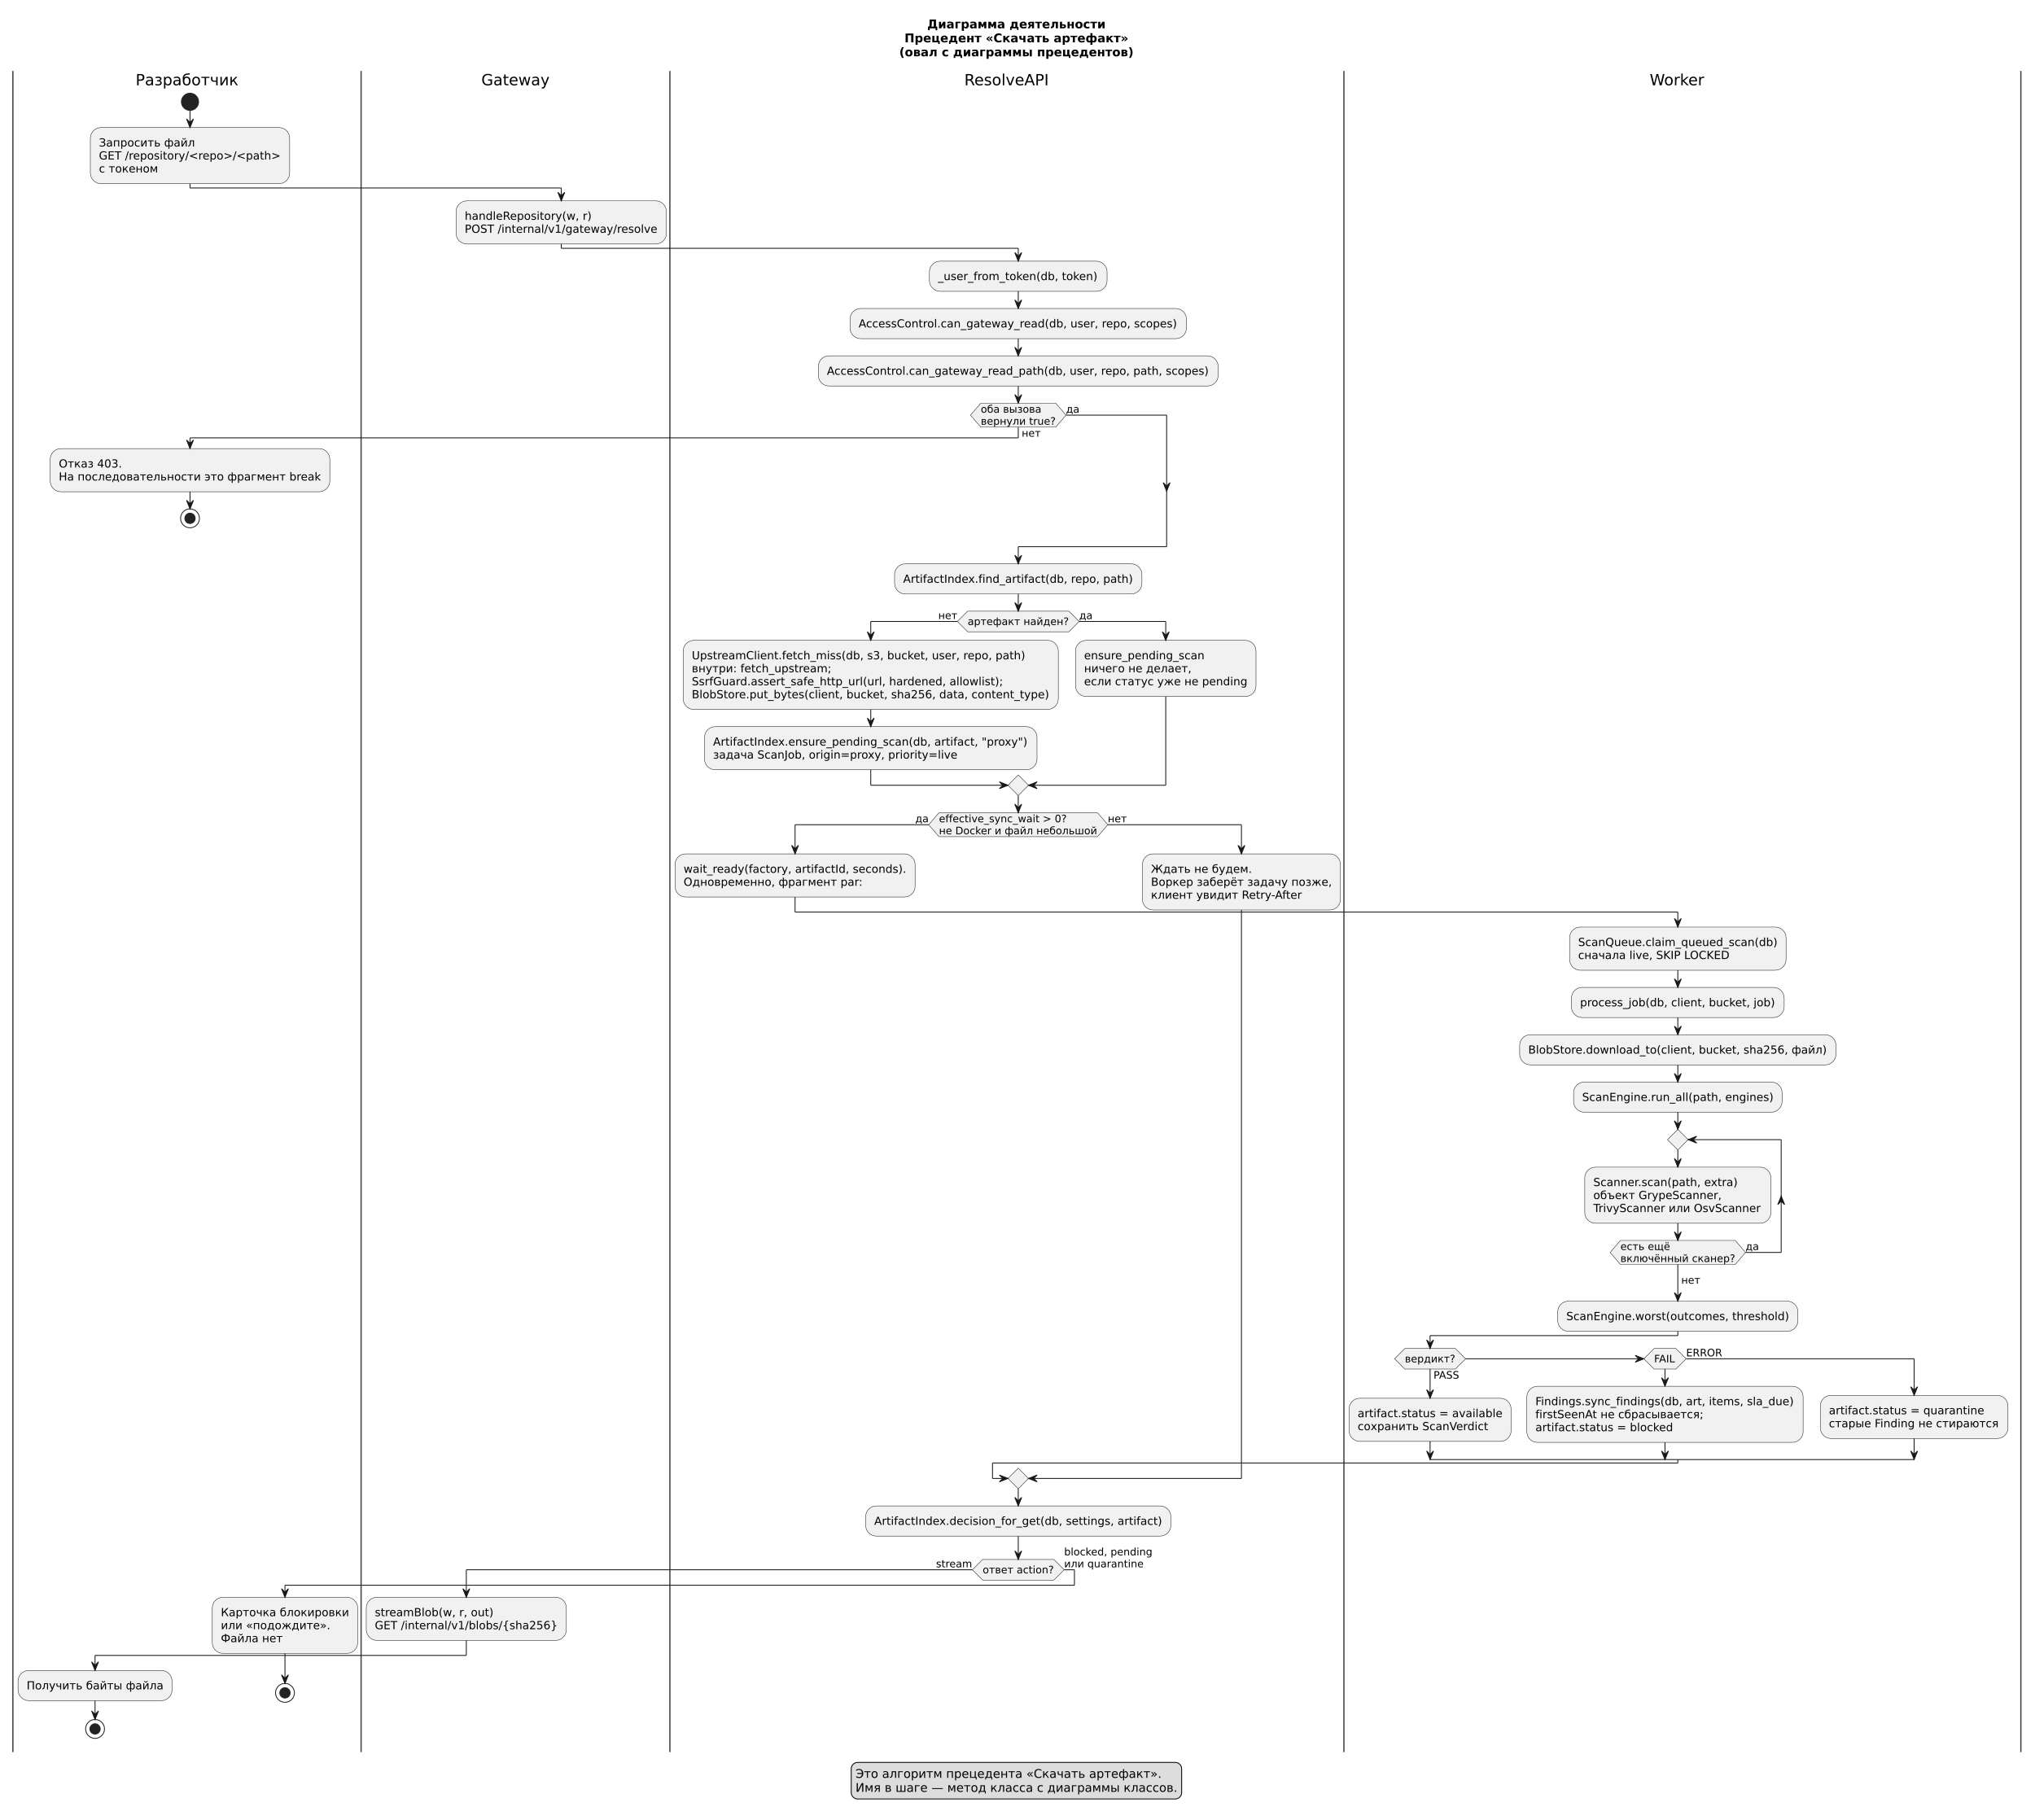
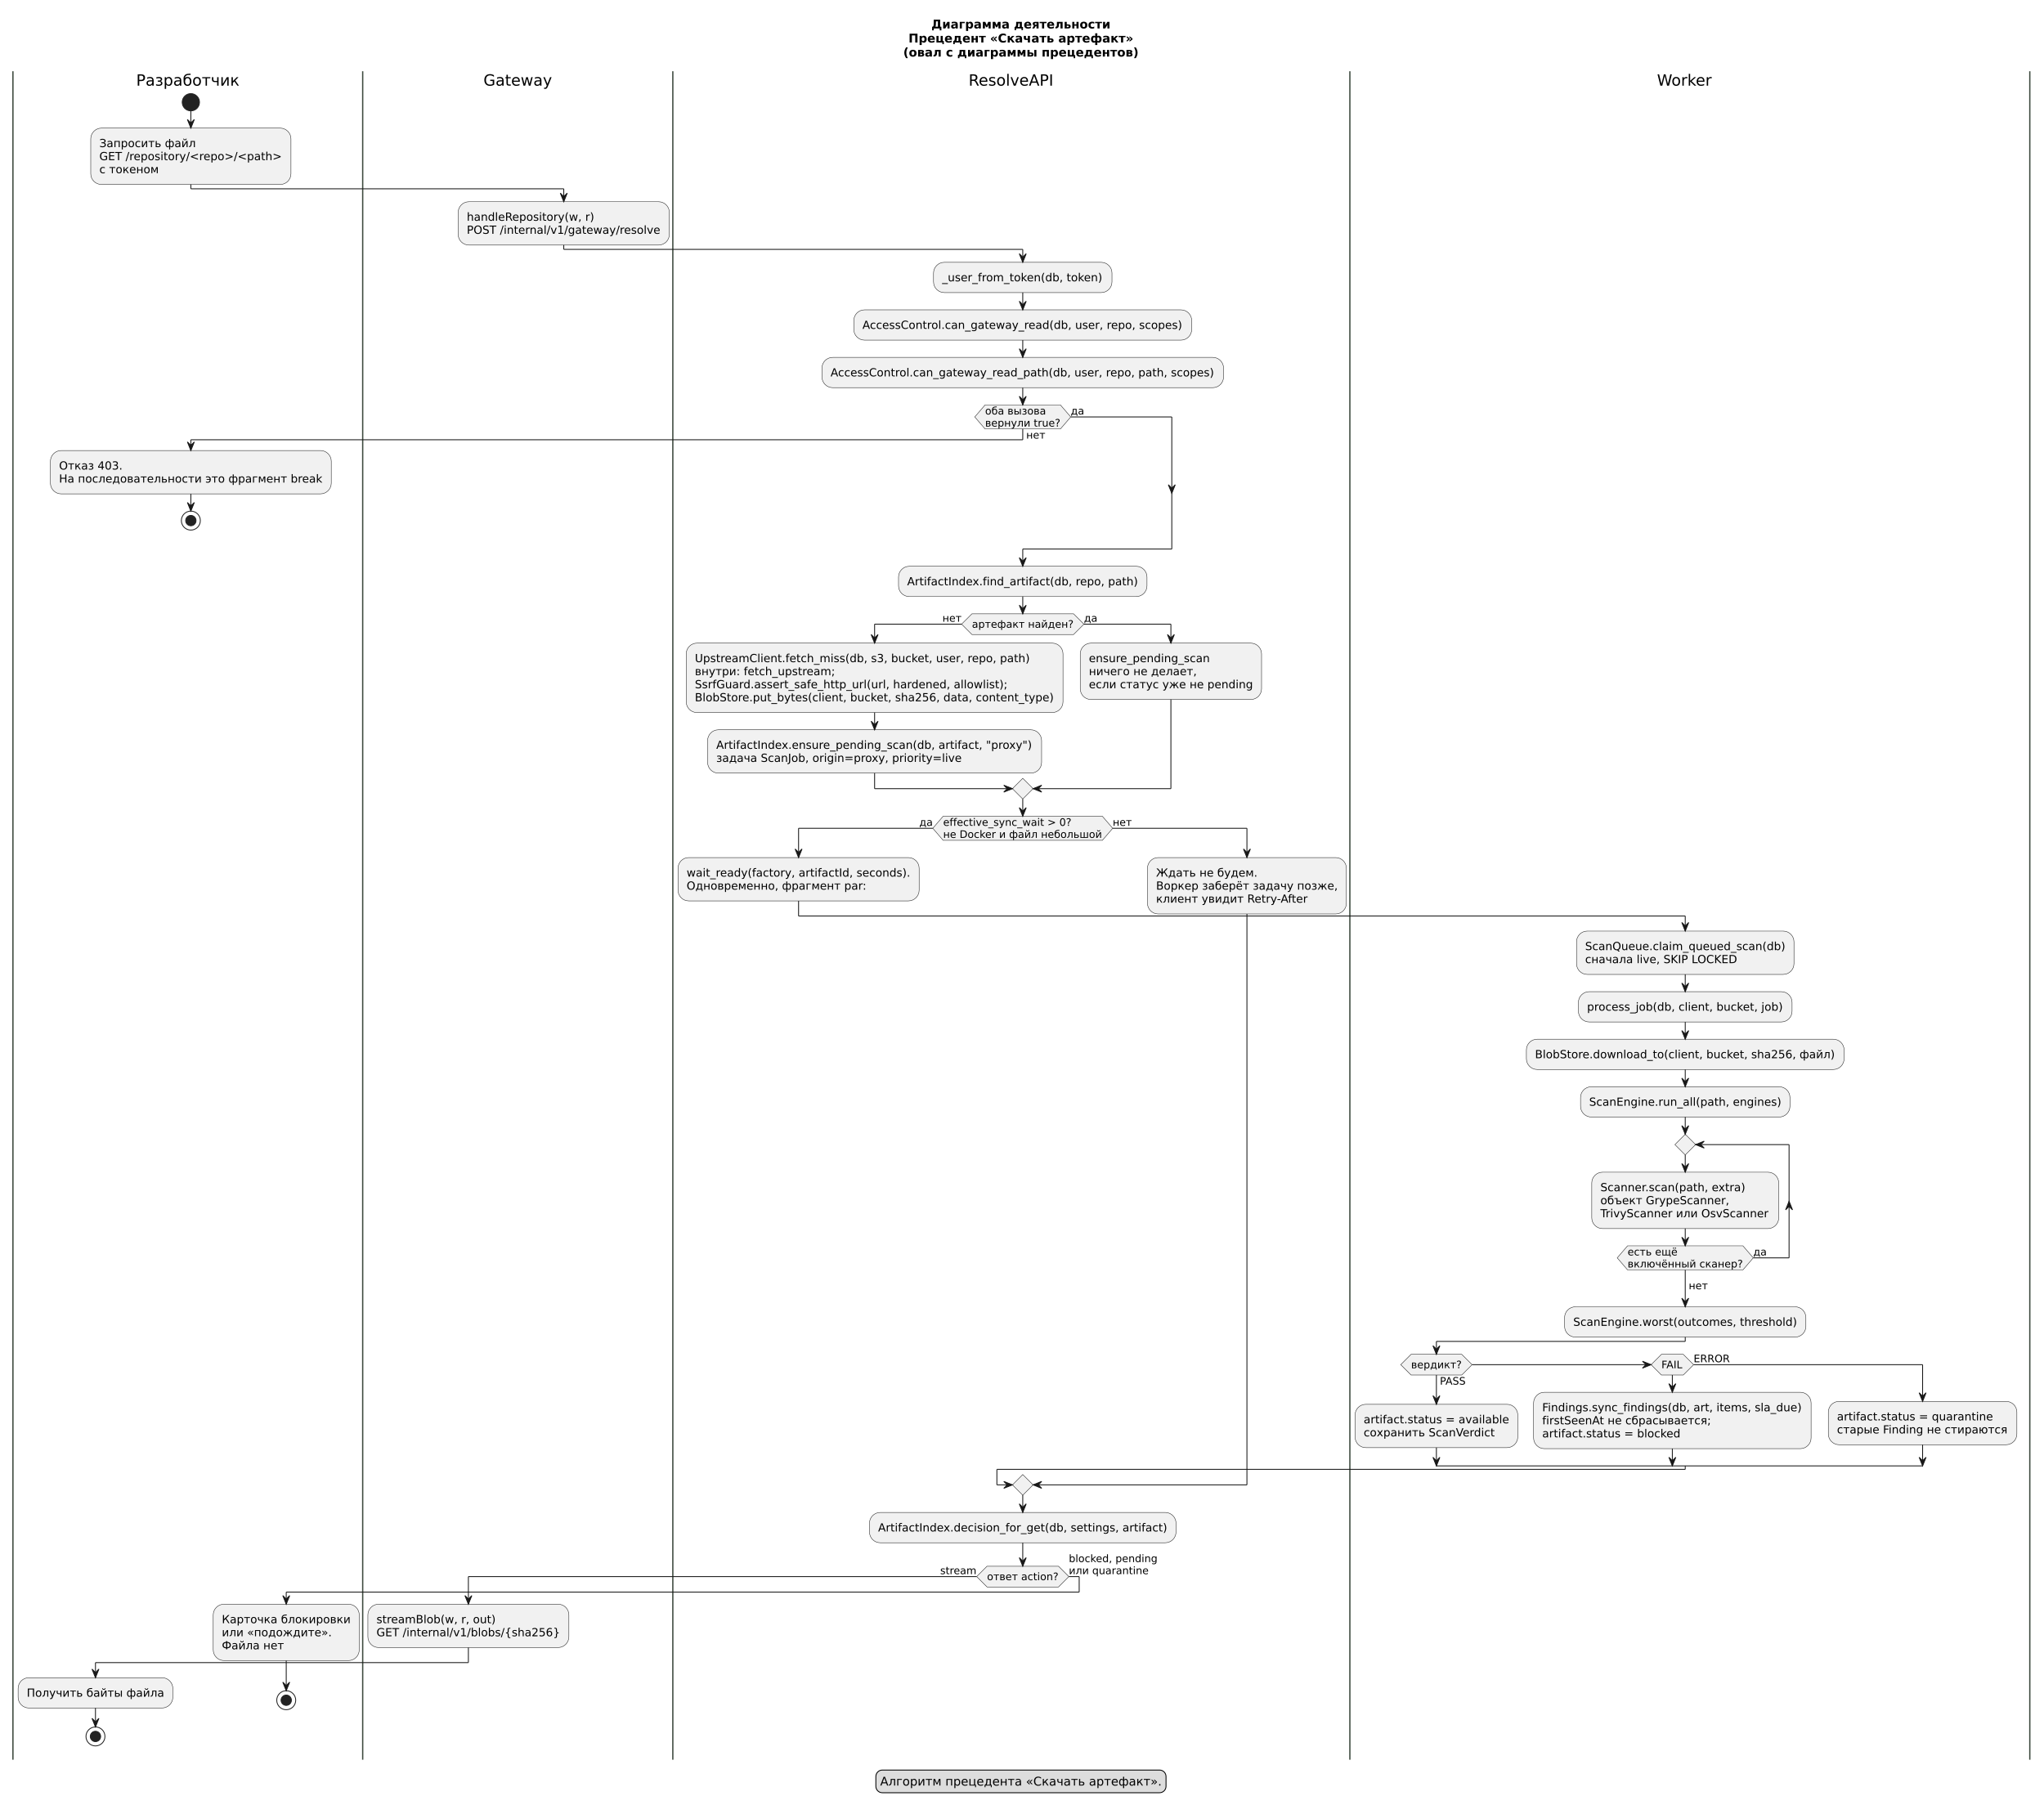
- <svg xmlns="http://www.w3.org/2000/svg" contentStyleType="text/css" data-diagram-type="ACTIVITY" height="3091.667px" preserveAspectRatio="none" style="width:3457px;height:3091px;background:#FFFFFF;" version="1.1" viewBox="0 0 3457 3091" width="3457.708px" zoomAndPan="magnify">
+ <svg xmlns="http://www.w3.org/2000/svg" contentStyleType="text/css" data-diagram-type="ACTIVITY" height="3068.333px" preserveAspectRatio="none" style="width:3457px;height:3068px;background:#FFFFFF;" version="1.1" viewBox="0 0 3457 3068" width="3457.708px" zoomAndPan="magnify">
  <defs />
  <g>
    <g class="title" data-source-line="14">
      <text fill="#000000" font-family="DejaVu Sans" font-size="20.417" font-weight="bold" lengthAdjust="spacing" textLength="302.95" x="1575.228" y="48.118">Диаграмма деятельности</text>
      <text fill="#000000" font-family="DejaVu Sans" font-size="20.417" font-weight="bold" lengthAdjust="spacing" textLength="380.35" x="1536.528" y="71.884">Прецедент «Скачать артефакт»</text>
      <text fill="#000000" font-family="DejaVu Sans" font-size="20.417" font-weight="bold" lengthAdjust="spacing" textLength="398.005" x="1527.701" y="95.65">(овал с диаграммы прецедентов)</text>
    </g>
    <rect fill="none" height="30.557" style="stroke:none;stroke-width:1.458;" width="3409.657" x="21.875" y="120.51" />
    <ellipse cx="322.784" cy="172.942" fill="#222222" rx="14.583" ry="14.583" style="stroke:#222222;stroke-width:1.458;" />
    <rect fill="#F1F1F1" height="95.373" rx="18.229" ry="18.229" style="stroke:#181818;stroke-width:0.729;" width="338.619" x="153.475" y="216.692" />
    <text fill="#000000" font-family="DejaVu Sans" font-size="18.958" lengthAdjust="spacing" textLength="163.053" x="168.058" y="248.873">Запросить файл</text>
    <text fill="#000000" font-family="DejaVu Sans" font-size="18.958" lengthAdjust="spacing" textLength="309.452" x="168.058" y="270.942">GET /repository/&lt;repo&gt;/&lt;path&gt;</text>
    <text fill="#000000" font-family="DejaVu Sans" font-size="18.958" lengthAdjust="spacing" textLength="100.503" x="168.058" y="293.01">с токеном</text>
    <rect fill="#F1F1F1" height="73.304" rx="18.229" ry="18.229" style="stroke:#181818;stroke-width:0.729;" width="474.984" x="85.292" y="762.086" />
    <text fill="#000000" font-family="DejaVu Sans" font-size="18.958" lengthAdjust="spacing" textLength="107.353" x="99.876" y="794.267">Отказ 403.</text>
    <text fill="#000000" font-family="DejaVu Sans" font-size="18.958" lengthAdjust="spacing" textLength="445.817" x="99.876" y="816.336">На последовательности это фрагмент break</text>
    <ellipse cx="322.784" cy="880.598" fill="none" rx="16.042" ry="16.042" style="stroke:#222222;stroke-width:1.458;" />
    <ellipse cx="322.784" cy="880.598" fill="#222222" rx="8.75" ry="8.75" style="stroke:#222222;stroke-width:1.458;" />
    <rect fill="#F1F1F1" height="51.235" rx="18.229" ry="18.229" style="stroke:#181818;stroke-width:0.729;" width="261.675" x="30.625" y="2837.87" />
    <text fill="#000000" font-family="DejaVu Sans" font-size="18.958" lengthAdjust="spacing" textLength="232.508" x="45.208" y="2870.051">Получить байты файла</text>
    <ellipse cx="161.462" cy="2937.23" fill="none" rx="16.042" ry="16.042" style="stroke:#222222;stroke-width:1.458;" />
    <ellipse cx="161.462" cy="2937.23" fill="#222222" rx="8.75" ry="8.75" style="stroke:#222222;stroke-width:1.458;" />
    <rect fill="#F1F1F1" height="95.373" rx="18.229" ry="18.229" style="stroke:#181818;stroke-width:0.729;" width="246.975" x="360.619" y="2713.524" />
    <text fill="#000000" font-family="DejaVu Sans" font-size="18.958" lengthAdjust="spacing" textLength="217.808" x="375.202" y="2745.705">Карточка блокировки</text>
    <text fill="#000000" font-family="DejaVu Sans" font-size="18.958" lengthAdjust="spacing" textLength="185.927" x="375.202" y="2767.773">или «подождите».</text>
    <text fill="#000000" font-family="DejaVu Sans" font-size="18.958" lengthAdjust="spacing" textLength="105.123" x="375.202" y="2789.842">Файла нет</text>
    <ellipse cx="484.106" cy="2875.98" fill="none" rx="16.042" ry="16.042" style="stroke:#222222;stroke-width:1.458;" />
    <ellipse cx="484.106" cy="2875.98" fill="#222222" rx="8.75" ry="8.75" style="stroke:#222222;stroke-width:1.458;" />
    <line style="stroke:#3D4A3E;stroke-width:2.188;" x1="21.875" x2="21.875" y1="120.51" y2="2976.605" />
    <rect fill="#F1F1F1" height="73.304" rx="18.229" ry="18.229" style="stroke:#181818;stroke-width:0.729;" width="357.244" x="774.866" y="341.231" />
    <text fill="#000000" font-family="DejaVu Sans" font-size="18.958" lengthAdjust="spacing" textLength="216.419" x="789.45" y="373.412">handleRepository(w, r)</text>
    <text fill="#000000" font-family="DejaVu Sans" font-size="18.958" lengthAdjust="spacing" textLength="328.077" x="789.45" y="395.481">POST /internal/v1/gateway/resolve</text>
    <rect fill="#F1F1F1" height="73.304" rx="18.229" ry="18.229" style="stroke:#181818;stroke-width:0.729;" width="339.98" x="622.177" y="2713.524" />
    <text fill="#000000" font-family="DejaVu Sans" font-size="18.958" lengthAdjust="spacing" textLength="202.006" x="636.76" y="2745.705">streamBlob(w, r, out)</text>
    <text fill="#000000" font-family="DejaVu Sans" font-size="18.958" lengthAdjust="spacing" textLength="310.813" x="636.76" y="2767.773">GET /internal/v1/blobs/{sha256}</text>
    <line style="stroke:#3D4A3E;stroke-width:2.188;" x1="613.427" x2="613.427" y1="120.51" y2="2976.605" />
    <rect fill="#F1F1F1" height="51.235" rx="18.229" ry="18.229" style="stroke:#181818;stroke-width:0.729;" width="301.785" x="1578.883" y="443.702" />
    <text fill="#000000" font-family="DejaVu Sans" font-size="18.958" lengthAdjust="spacing" textLength="272.619" x="1593.466" y="475.883">_user_from_token(db, token)</text>
    <rect fill="#F1F1F1" height="51.235" rx="18.229" ry="18.229" style="stroke:#181818;stroke-width:0.729;" width="571.525" x="1444.013" y="524.104" />
    <text fill="#000000" font-family="DejaVu Sans" font-size="18.958" lengthAdjust="spacing" textLength="542.358" x="1458.596" y="556.285">AccessControl.can_gateway_read(db, user, repo, scopes)</text>
    <rect fill="#F1F1F1" height="51.235" rx="18.229" ry="18.229" style="stroke:#181818;stroke-width:0.729;" width="679.258" x="1390.146" y="604.506" />
    <text fill="#000000" font-family="DejaVu Sans" font-size="18.958" lengthAdjust="spacing" textLength="650.091" x="1404.73" y="636.687">AccessControl.can_gateway_read_path(db, user, repo, path, scopes)</text>
    <polygon fill="#F1F1F1" points="1666.12,684.908,1793.431,684.908,1810.931,705.279,1793.431,725.65,1666.12,725.65,1648.62,705.279,1666.12,684.908" style="stroke:#181818;stroke-width:0.729;" />
    <text fill="#000000" font-family="DejaVu Sans" font-size="17.5" lengthAdjust="spacing" textLength="32.402" x="1735.609" y="741.894">нет</text>
    <text fill="#000000" font-family="DejaVu Sans" font-size="17.5" lengthAdjust="spacing" textLength="102.966" x="1666.12" y="701.152">оба вызова</text>
    <text fill="#000000" font-family="DejaVu Sans" font-size="17.5" lengthAdjust="spacing" textLength="127.311" x="1666.12" y="721.523">вернули true?</text>
    <text fill="#000000" font-family="DejaVu Sans" font-size="17.5" lengthAdjust="spacing" textLength="22.823" x="1810.931" y="701.152">да</text>
    <rect fill="#F1F1F1" height="51.235" rx="18.229" ry="18.229" style="stroke:#181818;stroke-width:0.729;" width="420.219" x="1519.666" y="957.89" />
    <text fill="#000000" font-family="DejaVu Sans" font-size="18.958" lengthAdjust="spacing" textLength="391.053" x="1534.249" y="990.071">ArtifactIndex.find_artifact(db, repo, path)</text>
    <polygon fill="#F1F1F1" points="1643.805,1038.292,1815.746,1038.292,1833.246,1055.792,1815.746,1073.292,1643.805,1073.292,1626.305,1055.792,1643.805,1038.292" style="stroke:#181818;stroke-width:0.729;" />
    <text fill="#000000" font-family="DejaVu Sans" font-size="17.5" lengthAdjust="spacing" textLength="171.941" x="1643.805" y="1061.85">артефакт найден?</text>
    <text fill="#000000" font-family="DejaVu Sans" font-size="17.5" lengthAdjust="spacing" textLength="32.402" x="1593.902" y="1051.665">нет</text>
    <text fill="#000000" font-family="DejaVu Sans" font-size="17.5" lengthAdjust="spacing" textLength="22.823" x="1833.246" y="1051.665">да</text>
    <rect fill="#F1F1F1" height="117.441" rx="18.229" ry="18.229" style="stroke:#181818;stroke-width:0.729;" width="637.25" x="1160.591" y="1087.875" />
    <text fill="#000000" font-family="DejaVu Sans" font-size="18.958" lengthAdjust="spacing" textLength="568.009" x="1175.174" y="1120.056">UpstreamClient.fetch_miss(db, s3, bucket, user, repo, path)</text>
    <text fill="#000000" font-family="DejaVu Sans" font-size="18.958" lengthAdjust="spacing" textLength="237.581" x="1175.174" y="1142.125">внутри: fetch_upstream;</text>
    <text fill="#000000" font-family="DejaVu Sans" font-size="18.958" lengthAdjust="spacing" textLength="529.389" x="1175.174" y="1164.194">SsrfGuard.assert_safe_http_url(url, hardened, allowlist);</text>
    <text fill="#000000" font-family="DejaVu Sans" font-size="18.958" lengthAdjust="spacing" textLength="608.083" x="1175.174" y="1186.262">BlobStore.put_bytes(client, bucket, sha256, data, content_type)</text>
    <rect fill="#F1F1F1" height="73.304" rx="18.229" ry="18.229" style="stroke:#181818;stroke-width:0.729;" width="564.851" x="1196.791" y="1234.483" />
    <text fill="#000000" font-family="DejaVu Sans" font-size="18.958" lengthAdjust="spacing" textLength="535.684" x="1211.374" y="1266.664">ArtifactIndex.ensure_pending_scan(db, artifact, "proxy")</text>
    <text fill="#000000" font-family="DejaVu Sans" font-size="18.958" lengthAdjust="spacing" textLength="416.13" x="1211.374" y="1288.733">задача ScanJob, origin=proxy, priority=live</text>
    <rect fill="#F1F1F1" height="95.373" rx="18.229" ry="18.229" style="stroke:#181818;stroke-width:0.729;" width="306.654" x="1827.007" y="1087.875" />
    <text fill="#000000" font-family="DejaVu Sans" font-size="18.958" lengthAdjust="spacing" textLength="204.987" x="1841.591" y="1120.056">ensure_pending_scan</text>
    <text fill="#000000" font-family="DejaVu Sans" font-size="18.958" lengthAdjust="spacing" textLength="182.493" x="1841.591" y="1142.125">ничего не делает,</text>
    <text fill="#000000" font-family="DejaVu Sans" font-size="18.958" lengthAdjust="spacing" textLength="277.488" x="1841.591" y="1164.194">если статус уже не pending</text>
    <polygon fill="#F1F1F1" points="1729.775,1316.537,1747.275,1334.037,1729.775,1351.537,1712.275,1334.037,1729.775,1316.537" style="stroke:#181818;stroke-width:0.729;" />
    <polygon fill="#F1F1F1" points="1595.137,1380.704,1864.413,1380.704,1881.913,1401.075,1864.413,1421.446,1595.137,1421.446,1577.637,1401.075,1595.137,1380.704" style="stroke:#181818;stroke-width:0.729;" />
    <text fill="#000000" font-family="DejaVu Sans" font-size="17.5" lengthAdjust="spacing" textLength="216.981" x="1595.137" y="1396.948">effective_sync_wait &gt; 0?</text>
    <text fill="#000000" font-family="DejaVu Sans" font-size="17.5" lengthAdjust="spacing" textLength="269.276" x="1595.137" y="1417.319">не Docker и файл небольшой</text>
    <text fill="#000000" font-family="DejaVu Sans" font-size="17.5" lengthAdjust="spacing" textLength="22.823" x="1554.814" y="1396.948">да</text>
    <text fill="#000000" font-family="DejaVu Sans" font-size="17.5" lengthAdjust="spacing" textLength="32.402" x="1881.913" y="1396.948">нет</text>
    <rect fill="#F1F1F1" height="73.304" rx="18.229" ry="18.229" style="stroke:#181818;stroke-width:0.729;" width="407.861" x="1146.694" y="1450.613" />
    <text fill="#000000" font-family="DejaVu Sans" font-size="18.958" lengthAdjust="spacing" textLength="378.695" x="1161.277" y="1482.794">wait_ready(factory, artifactId, seconds).</text>
    <text fill="#000000" font-family="DejaVu Sans" font-size="18.958" lengthAdjust="spacing" textLength="304.389" x="1161.277" y="1504.863">Одновременно, фрагмент par:</text>
    <rect fill="#F1F1F1" height="95.373" rx="18.229" ry="18.229" style="stroke:#181818;stroke-width:0.729;" width="336.517" x="1940.667" y="1450.613" />
    <text fill="#000000" font-family="DejaVu Sans" font-size="18.958" lengthAdjust="spacing" textLength="171.486" x="1955.251" y="1482.794">Ждать не будем.</text>
    <text fill="#000000" font-family="DejaVu Sans" font-size="18.958" lengthAdjust="spacing" textLength="307.351" x="1955.251" y="1504.863">Воркер заберёт задачу позже,</text>
    <text fill="#000000" font-family="DejaVu Sans" font-size="18.958" lengthAdjust="spacing" textLength="258.89" x="1955.251" y="1526.931">клиент увидит Retry-After</text>
    <polygon fill="#F1F1F1" points="1729.775,2494.19,1747.275,2511.69,1729.775,2529.19,1712.275,2511.69,1729.775,2494.19" style="stroke:#181818;stroke-width:0.729;" />
    <rect fill="#F1F1F1" height="51.235" rx="18.229" ry="18.229" style="stroke:#181818;stroke-width:0.729;" width="518.464" x="1470.543" y="2558.357" />
    <text fill="#000000" font-family="DejaVu Sans" font-size="18.958" lengthAdjust="spacing" textLength="489.297" x="1485.127" y="2590.538">ArtifactIndex.decision_for_get(db, settings, artifact)</text>
    <polygon fill="#F1F1F1" points="1669.329,2649.357,1790.222,2649.357,1807.722,2666.857,1790.222,2684.357,1669.329,2684.357,1651.829,2666.857,1669.329,2649.357" style="stroke:#181818;stroke-width:0.729;" />
    <text fill="#000000" font-family="DejaVu Sans" font-size="17.5" lengthAdjust="spacing" textLength="120.894" x="1669.329" y="2672.916">ответ action?</text>
    <text fill="#000000" font-family="DejaVu Sans" font-size="17.5" lengthAdjust="spacing" textLength="61.711" x="1590.117" y="2662.73">stream</text>
    <text fill="#000000" font-family="DejaVu Sans" font-size="17.5" lengthAdjust="spacing" textLength="150.57" x="1807.722" y="2642.359">blocked, pending</text>
    <text fill="#000000" font-family="DejaVu Sans" font-size="17.5" lengthAdjust="spacing" textLength="135.01" x="1807.722" y="2662.73">или quarantine</text>
    <line style="stroke:#3D4A3E;stroke-width:2.188;" x1="1137.944" x2="1137.944" y1="120.51" y2="2976.605" />
    <rect fill="#F1F1F1" height="73.304" rx="18.229" ry="18.229" style="stroke:#181818;stroke-width:0.729;" width="367.788" x="2666.345" y="1574.959" />
    <text fill="#000000" font-family="DejaVu Sans" font-size="18.958" lengthAdjust="spacing" textLength="338.621" x="2680.928" y="1607.14">ScanQueue.claim_queued_scan(db)</text>
    <text fill="#000000" font-family="DejaVu Sans" font-size="18.958" lengthAdjust="spacing" textLength="257.733" x="2680.928" y="1629.208">сначала live, SKIP LOCKED</text>
    <rect fill="#F1F1F1" height="51.235" rx="18.229" ry="18.229" style="stroke:#181818;stroke-width:0.729;" width="361.354" x="2669.562" y="1677.429" />
    <text fill="#000000" font-family="DejaVu Sans" font-size="18.958" lengthAdjust="spacing" textLength="332.187" x="2684.145" y="1709.61">process_job(db, client, bucket, job)</text>
    <rect fill="#F1F1F1" height="51.235" rx="18.229" ry="18.229" style="stroke:#181818;stroke-width:0.729;" width="537.339" x="2581.569" y="1757.831" />
    <text fill="#000000" font-family="DejaVu Sans" font-size="18.958" lengthAdjust="spacing" textLength="508.172" x="2596.153" y="1790.012">BlobStore.download_to(client, bucket, sha256, файл)</text>
    <rect fill="#F1F1F1" height="51.235" rx="18.229" ry="18.229" style="stroke:#181818;stroke-width:0.729;" width="354.198" x="2673.139" y="1838.233" />
    <text fill="#000000" font-family="DejaVu Sans" font-size="18.958" lengthAdjust="spacing" textLength="325.032" x="2687.723" y="1870.414">ScanEngine.run_all(path, engines)</text>
    <rect fill="#F1F1F1" height="95.373" rx="18.229" ry="18.229" style="stroke:#181818;stroke-width:0.729;" width="316.208" x="2692.135" y="1982.802" />
    <text fill="#000000" font-family="DejaVu Sans" font-size="18.958" lengthAdjust="spacing" textLength="247.199" x="2706.718" y="2014.983">Scanner.scan(path, extra)</text>
    <text fill="#000000" font-family="DejaVu Sans" font-size="18.958" lengthAdjust="spacing" textLength="217.863" x="2706.718" y="2037.052">объект GrypeScanner,</text>
    <text fill="#000000" font-family="DejaVu Sans" font-size="18.958" lengthAdjust="spacing" textLength="287.041" x="2706.718" y="2059.12">TrivyScanner или OsvScanner</text>
    <polygon fill="#F1F1F1" points="2850.239,1918.636,2867.739,1936.136,2850.239,1953.636,2832.739,1936.136,2850.239,1918.636" style="stroke:#181818;stroke-width:0.729;" />
    <polygon fill="#F1F1F1" points="2752.707,2107.341,2947.77,2107.341,2965.27,2127.713,2947.77,2148.084,2752.707,2148.084,2735.207,2127.713,2752.707,2107.341" style="stroke:#181818;stroke-width:0.729;" />
    <text fill="#000000" font-family="DejaVu Sans" font-size="17.5" lengthAdjust="spacing" textLength="84.475" x="2752.707" y="2123.585">есть ещё</text>
    <text fill="#000000" font-family="DejaVu Sans" font-size="17.5" lengthAdjust="spacing" textLength="195.064" x="2752.707" y="2143.956">включённый сканер?</text>
    <text fill="#000000" font-family="DejaVu Sans" font-size="17.5" lengthAdjust="spacing" textLength="22.823" x="2965.27" y="2123.585">да</text>
    <rect fill="#F1F1F1" height="51.235" rx="18.229" ry="18.229" style="stroke:#181818;stroke-width:0.729;" width="408.093" x="2646.192" y="2210.499" />
    <text fill="#000000" font-family="DejaVu Sans" font-size="18.958" lengthAdjust="spacing" textLength="378.926" x="2660.776" y="2242.68">ScanEngine.worst(outcomes, threshold)</text>
    <polygon fill="#F1F1F1" points="2386.52,2290.901,2472.234,2290.901,2489.734,2308.401,2472.234,2325.901,2386.52,2325.901,2369.02,2308.401,2386.52,2290.901" style="stroke:#181818;stroke-width:0.729;" />
    <text fill="#000000" font-family="DejaVu Sans" font-size="17.5" lengthAdjust="spacing" textLength="44.741" x="2435.21" y="2342.145">PASS</text>
    <text fill="#000000" font-family="DejaVu Sans" font-size="17.5" lengthAdjust="spacing" textLength="85.714" x="2386.52" y="2314.459">вердикт?</text>
    <rect fill="#F1F1F1" height="73.304" rx="18.229" ry="18.229" style="stroke:#181818;stroke-width:0.729;" width="275.218" x="2291.768" y="2375.438" />
    <text fill="#000000" font-family="DejaVu Sans" font-size="18.958" lengthAdjust="spacing" textLength="246.051" x="2306.352" y="2407.619">artifact.status = available</text>
    <text fill="#000000" font-family="DejaVu Sans" font-size="18.958" lengthAdjust="spacing" textLength="223.529" x="2306.352" y="2429.688">сохранить ScanVerdict</text>
    <polygon fill="#F1F1F1" points="2809.941,2290.901,2846.889,2290.901,2864.389,2308.401,2846.889,2325.901,2809.941,2325.901,2792.441,2308.401,2809.941,2290.901" style="stroke:#181818;stroke-width:0.729;" />
    <text fill="#000000" font-family="DejaVu Sans" font-size="17.5" lengthAdjust="spacing" textLength="36.948" x="2809.941" y="2314.459">FAIL</text>
    <text fill="#000000" font-family="DejaVu Sans" font-size="17.5" lengthAdjust="spacing" textLength="61.31" x="2864.389" y="2304.273">ERROR</text>
    <rect fill="#F1F1F1" height="95.373" rx="18.229" ry="18.229" style="stroke:#181818;stroke-width:0.729;" width="469.337" x="2593.747" y="2355.067" />
    <text fill="#000000" font-family="DejaVu Sans" font-size="18.958" lengthAdjust="spacing" textLength="440.17" x="2608.33" y="2387.248">Findings.sync_findings(db, art, items, sla_due)</text>
    <text fill="#000000" font-family="DejaVu Sans" font-size="18.958" lengthAdjust="spacing" textLength="285.81" x="2608.33" y="2409.317">firstSeenAt не сбрасывается;</text>
    <text fill="#000000" font-family="DejaVu Sans" font-size="18.958" lengthAdjust="spacing" textLength="234.48" x="2608.33" y="2431.386">artifact.status = blocked</text>
    <rect fill="#F1F1F1" height="73.304" rx="18.229" ry="18.229" style="stroke:#181818;stroke-width:0.729;" width="318.864" x="3092.25" y="2370.477" />
    <text fill="#000000" font-family="DejaVu Sans" font-size="18.958" lengthAdjust="spacing" textLength="263.954" x="3106.834" y="2402.658">artifact.status = quarantine</text>
    <text fill="#000000" font-family="DejaVu Sans" font-size="18.958" lengthAdjust="spacing" textLength="289.698" x="3106.834" y="2424.726">старые Finding не стираются</text>
    <line style="stroke:#3D4A3E;stroke-width:2.188;" x1="2283.018" x2="2283.018" y1="120.51" y2="2976.605" />
    <line style="stroke:#3D4A3E;stroke-width:2.188;" x1="3432.99" x2="3432.99" y1="120.51" y2="2976.605" />
    <line style="stroke:#181818;stroke-width:1.458;" x1="322.784" x2="322.784" y1="187.525" y2="216.692" />
    <polygon fill="#181818" points="316.951,202.109,322.784,216.692,328.618,202.109,322.784,207.942" style="stroke:#181818;stroke-width:1.458;" />
    <line style="stroke:#181818;stroke-width:1.458;" x1="322.784" x2="322.784" y1="835.39" y2="864.557" />
    <polygon fill="#181818" points="316.951,849.973,322.784,864.557,328.618,849.973,322.784,855.807" style="stroke:#181818;stroke-width:1.458;" />
    <line style="stroke:#181818;stroke-width:1.458;" x1="161.462" x2="161.462" y1="2889.105" y2="2921.188" />
    <polygon fill="#181818" points="155.629,2906.605,161.462,2921.188,167.296,2906.605,161.462,2912.438" style="stroke:#181818;stroke-width:1.458;" />
    <line style="stroke:#181818;stroke-width:1.458;" x1="484.106" x2="484.106" y1="2808.897" y2="2859.938" />
    <polygon fill="#181818" points="478.273,2845.355,484.106,2859.938,489.94,2845.355,484.106,2851.188" style="stroke:#181818;stroke-width:1.458;" />
    <line style="stroke:#181818;stroke-width:1.458;" x1="1729.775" x2="1729.775" y1="494.938" y2="524.104" />
    <polygon fill="#181818" points="1723.942,509.521,1729.775,524.104,1735.609,509.521,1729.775,515.354" style="stroke:#181818;stroke-width:1.458;" />
    <line style="stroke:#181818;stroke-width:1.458;" x1="1729.775" x2="1729.775" y1="575.34" y2="604.506" />
    <polygon fill="#181818" points="1723.942,589.923,1729.775,604.506,1735.609,589.923,1729.775,595.756" style="stroke:#181818;stroke-width:1.458;" />
    <line style="stroke:#181818;stroke-width:1.458;" x1="1810.931" x2="1981.85" y1="705.279" y2="705.279" />
    <polygon fill="#181818" points="1976.017,819.907,1981.85,834.49,1987.684,819.907,1981.85,825.74" style="stroke:#181818;stroke-width:1.458;" />
    <line style="stroke:#181818;stroke-width:1.458;" x1="1981.85" x2="1981.85" y1="705.279" y2="928.723" />
    <line style="stroke:#181818;stroke-width:1.458;" x1="1981.85" x2="1729.775" y1="928.723" y2="928.723" />
    <line style="stroke:#181818;stroke-width:1.458;" x1="1729.775" x2="1729.775" y1="928.723" y2="957.89" />
    <polygon fill="#181818" points="1723.942,943.307,1729.775,957.89,1735.609,943.307,1729.775,949.14" style="stroke:#181818;stroke-width:1.458;" />
    <line style="stroke:#181818;stroke-width:1.458;" x1="1729.775" x2="1729.775" y1="655.742" y2="684.908" />
    <polygon fill="#181818" points="1723.942,670.325,1729.775,684.908,1735.609,670.325,1729.775,676.158" style="stroke:#181818;stroke-width:1.458;" />
    <line style="stroke:#181818;stroke-width:1.458;" x1="1479.216" x2="1479.216" y1="1205.317" y2="1234.483" />
    <polygon fill="#181818" points="1473.382,1219.9,1479.216,1234.483,1485.049,1219.9,1479.216,1225.733" style="stroke:#181818;stroke-width:1.458;" />
    <line style="stroke:#181818;stroke-width:1.458;" x1="1626.305" x2="1479.216" y1="1055.792" y2="1055.792" />
    <line style="stroke:#181818;stroke-width:1.458;" x1="1479.216" x2="1479.216" y1="1055.792" y2="1087.875" />
    <polygon fill="#181818" points="1473.382,1073.292,1479.216,1087.875,1485.049,1073.292,1479.216,1079.125" style="stroke:#181818;stroke-width:1.458;" />
    <line style="stroke:#181818;stroke-width:1.458;" x1="1833.246" x2="1980.335" y1="1055.792" y2="1055.792" />
    <line style="stroke:#181818;stroke-width:1.458;" x1="1980.335" x2="1980.335" y1="1055.792" y2="1087.875" />
    <polygon fill="#181818" points="1974.501,1073.292,1980.335,1087.875,1986.168,1073.292,1980.335,1079.125" style="stroke:#181818;stroke-width:1.458;" />
    <line style="stroke:#181818;stroke-width:1.458;" x1="1479.216" x2="1479.216" y1="1307.787" y2="1334.037" />
    <line style="stroke:#181818;stroke-width:1.458;" x1="1479.216" x2="1712.275" y1="1334.037" y2="1334.037" />
    <polygon fill="#181818" points="1697.692,1328.204,1712.275,1334.037,1697.692,1339.871,1703.525,1334.037" style="stroke:#181818;stroke-width:1.458;" />
    <line style="stroke:#181818;stroke-width:1.458;" x1="1980.335" x2="1980.335" y1="1183.248" y2="1334.037" />
    <line style="stroke:#181818;stroke-width:1.458;" x1="1980.335" x2="1747.275" y1="1334.037" y2="1334.037" />
    <polygon fill="#181818" points="1761.859,1328.204,1747.275,1334.037,1761.859,1339.871,1756.025,1334.037" style="stroke:#181818;stroke-width:1.458;" />
    <line style="stroke:#181818;stroke-width:1.458;" x1="1729.775" x2="1729.775" y1="1009.125" y2="1038.292" />
    <polygon fill="#181818" points="1723.942,1023.709,1729.775,1038.292,1735.609,1023.709,1729.775,1029.542" style="stroke:#181818;stroke-width:1.458;" />
    <line style="stroke:#181818;stroke-width:1.458;" x1="1577.637" x2="1350.624" y1="1401.075" y2="1401.075" />
    <line style="stroke:#181818;stroke-width:1.458;" x1="1350.624" x2="1350.624" y1="1401.075" y2="1450.613" />
    <polygon fill="#181818" points="1344.791,1436.03,1350.624,1450.613,1356.458,1436.03,1350.624,1441.863" style="stroke:#181818;stroke-width:1.458;" />
    <line style="stroke:#181818;stroke-width:1.458;" x1="1881.913" x2="2108.926" y1="1401.075" y2="1401.075" />
    <line style="stroke:#181818;stroke-width:1.458;" x1="2108.926" x2="2108.926" y1="1401.075" y2="1450.613" />
    <polygon fill="#181818" points="2103.093,1436.03,2108.926,1450.613,2114.759,1436.03,2108.926,1441.863" style="stroke:#181818;stroke-width:1.458;" />
    <line style="stroke:#181818;stroke-width:1.458;" x1="2108.926" x2="2108.926" y1="1545.986" y2="2511.69" />
    <line style="stroke:#181818;stroke-width:1.458;" x1="2108.926" x2="1747.275" y1="2511.69" y2="2511.69" />
    <polygon fill="#181818" points="1761.859,2505.857,1747.275,2511.69,1761.859,2517.523,1756.025,2511.69" style="stroke:#181818;stroke-width:1.458;" />
    <line style="stroke:#181818;stroke-width:1.458;" x1="1729.775" x2="1729.775" y1="1351.537" y2="1380.704" />
    <polygon fill="#181818" points="1723.942,1366.121,1729.775,1380.704,1735.609,1366.121,1729.775,1371.954" style="stroke:#181818;stroke-width:1.458;" />
    <line style="stroke:#181818;stroke-width:1.458;" x1="1729.775" x2="1729.775" y1="2529.19" y2="2558.357" />
    <polygon fill="#181818" points="1723.942,2543.773,1729.775,2558.357,1735.609,2543.773,1729.775,2549.607" style="stroke:#181818;stroke-width:1.458;" />
    <line style="stroke:#181818;stroke-width:1.458;" x1="1729.775" x2="1729.775" y1="2609.592" y2="2649.357" />
    <polygon fill="#181818" points="1723.942,2634.774,1729.775,2649.357,1735.609,2634.774,1729.775,2640.607" style="stroke:#181818;stroke-width:1.458;" />
    <line style="stroke:#181818;stroke-width:1.458;" x1="2850.239" x2="2850.239" y1="1648.263" y2="1677.429" />
    <polygon fill="#181818" points="2844.405,1662.846,2850.239,1677.429,2856.072,1662.846,2850.239,1668.679" style="stroke:#181818;stroke-width:1.458;" />
    <line style="stroke:#181818;stroke-width:1.458;" x1="2850.239" x2="2850.239" y1="1728.665" y2="1757.831" />
    <polygon fill="#181818" points="2844.405,1743.248,2850.239,1757.831,2856.072,1743.248,2850.239,1749.081" style="stroke:#181818;stroke-width:1.458;" />
    <line style="stroke:#181818;stroke-width:1.458;" x1="2850.239" x2="2850.239" y1="1809.067" y2="1838.233" />
    <polygon fill="#181818" points="2844.405,1823.65,2850.239,1838.233,2856.072,1823.65,2850.239,1829.483" style="stroke:#181818;stroke-width:1.458;" />
    <line style="stroke:#181818;stroke-width:1.458;" x1="2850.239" x2="2850.239" y1="1953.636" y2="1982.802" />
    <polygon fill="#181818" points="2844.405,1968.219,2850.239,1982.802,2856.072,1968.219,2850.239,1974.052" style="stroke:#181818;stroke-width:1.458;" />
    <line style="stroke:#181818;stroke-width:1.458;" x1="2965.27" x2="3025.843" y1="2127.713" y2="2127.713" />
    <polygon fill="#181818" points="3020.009,2046.507,3025.843,2031.924,3031.676,2046.507,3025.843,2040.674" style="stroke:#181818;stroke-width:1.458;" />
    <line style="stroke:#181818;stroke-width:1.458;" x1="3025.843" x2="3025.843" y1="1936.136" y2="2127.713" />
    <line style="stroke:#181818;stroke-width:1.458;" x1="3025.843" x2="2867.739" y1="1936.136" y2="1936.136" />
    <polygon fill="#181818" points="2882.322,1930.302,2867.739,1936.136,2882.322,1941.969,2876.489,1936.136" style="stroke:#181818;stroke-width:1.458;" />
    <line style="stroke:#181818;stroke-width:1.458;" x1="2850.239" x2="2850.239" y1="2078.175" y2="2107.341" />
    <polygon fill="#181818" points="2844.405,2092.758,2850.239,2107.341,2856.072,2092.758,2850.239,2098.591" style="stroke:#181818;stroke-width:1.458;" />
    <line style="stroke:#181818;stroke-width:1.458;" x1="2850.239" x2="2850.239" y1="1889.469" y2="1918.636" />
    <polygon fill="#181818" points="2844.405,1904.052,2850.239,1918.636,2856.072,1904.052,2850.239,1909.886" style="stroke:#181818;stroke-width:1.458;" />
    <line style="stroke:#181818;stroke-width:1.458;" x1="2850.239" x2="2850.239" y1="2148.084" y2="2210.499" />
    <polygon fill="#181818" points="2844.405,2195.915,2850.239,2210.499,2856.072,2195.915,2850.239,2201.749" style="stroke:#181818;stroke-width:1.458;" />
    <text fill="#000000" font-family="DejaVu Sans" font-size="17.5" lengthAdjust="spacing" textLength="32.402" x="2856.072" y="2180.851">нет</text>
    <line style="stroke:#181818;stroke-width:1.458;" x1="2429.377" x2="2429.377" y1="2325.901" y2="2375.438" />
    <polygon fill="#181818" points="2423.544,2360.855,2429.377,2375.438,2435.21,2360.855,2429.377,2366.688" style="stroke:#181818;stroke-width:1.458;" />
    <line style="stroke:#181818;stroke-width:1.458;" x1="2429.377" x2="2429.377" y1="2448.742" y2="2479.607" />
    <polygon fill="#181818" points="2423.544,2465.023,2429.377,2479.607,2435.21,2465.023,2429.377,2470.857" style="stroke:#181818;stroke-width:1.458;" />
    <line style="stroke:#181818;stroke-width:1.458;" x1="2828.415" x2="2828.415" y1="2325.901" y2="2355.067" />
    <polygon fill="#181818" points="2822.582,2340.484,2828.415,2355.067,2834.249,2340.484,2828.415,2346.317" style="stroke:#181818;stroke-width:1.458;" />
    <line style="stroke:#181818;stroke-width:1.458;" x1="2828.415" x2="2828.415" y1="2450.44" y2="2479.607" />
    <polygon fill="#181818" points="2822.582,2465.023,2828.415,2479.607,2834.249,2465.023,2828.415,2470.857" style="stroke:#181818;stroke-width:1.458;" />
    <line style="stroke:#181818;stroke-width:1.458;" x1="2489.734" x2="2792.441" y1="2308.401" y2="2308.401" />
    <polygon fill="#181818" points="2777.858,2302.567,2792.441,2308.401,2777.858,2314.234,2783.691,2308.401" style="stroke:#181818;stroke-width:1.458;" />
    <line style="stroke:#181818;stroke-width:1.458;" x1="2850.239" x2="2850.239" y1="2261.734" y2="2269.026" />
    <line style="stroke:#181818;stroke-width:1.458;" x1="2850.239" x2="2429.377" y1="2269.026" y2="2269.026" />
    <line style="stroke:#181818;stroke-width:1.458;" x1="2429.377" x2="2429.377" y1="2269.026" y2="2290.901" />
    <polygon fill="#181818" points="2423.544,2276.317,2429.377,2290.901,2435.21,2276.317,2429.377,2282.151" style="stroke:#181818;stroke-width:1.458;" />
    <line style="stroke:#181818;stroke-width:1.458;" x1="2864.389" x2="3251.683" y1="2308.401" y2="2308.401" />
    <line style="stroke:#181818;stroke-width:1.458;" x1="3251.683" x2="3251.683" y1="2308.401" y2="2370.477" />
    <polygon fill="#181818" points="3245.849,2355.893,3251.683,2370.477,3257.516,2355.893,3251.683,2361.727" style="stroke:#181818;stroke-width:1.458;" />
    <line style="stroke:#181818;stroke-width:1.458;" x1="3251.683" x2="3251.683" y1="2443.781" y2="2479.607" />
    <polygon fill="#181818" points="3245.849,2465.023,3251.683,2479.607,3257.516,2465.023,3251.683,2470.857" style="stroke:#181818;stroke-width:1.458;" />
    <line style="stroke:#181818;stroke-width:1.458;" x1="2429.377" x2="3251.683" y1="2479.607" y2="2479.607" />
    <line style="stroke:#181818;stroke-width:1.458;" x1="322.784" x2="322.784" y1="312.065" y2="319.356" />
    <line style="stroke:#181818;stroke-width:1.458;" x1="322.784" x2="953.489" y1="319.356" y2="319.356" />
    <line style="stroke:#181818;stroke-width:1.458;" x1="953.489" x2="953.489" y1="319.356" y2="341.231" />
    <polygon fill="#181818" points="947.655,326.648,953.489,341.231,959.322,326.648,953.489,332.481" style="stroke:#181818;stroke-width:1.458;" />
    <line style="stroke:#181818;stroke-width:1.458;" x1="953.489" x2="953.489" y1="414.536" y2="421.827" />
    <line style="stroke:#181818;stroke-width:1.458;" x1="953.489" x2="1729.775" y1="421.827" y2="421.827" />
    <line style="stroke:#181818;stroke-width:1.458;" x1="1729.775" x2="1729.775" y1="421.827" y2="443.702" />
    <polygon fill="#181818" points="1723.942,429.119,1729.775,443.702,1735.609,429.119,1729.775,434.952" style="stroke:#181818;stroke-width:1.458;" />
    <line style="stroke:#181818;stroke-width:1.458;" x1="1729.775" x2="1729.775" y1="725.65" y2="743.868" />
    <line style="stroke:#181818;stroke-width:1.458;" x1="1729.775" x2="322.784" y1="743.868" y2="743.868" />
    <line style="stroke:#181818;stroke-width:1.458;" x1="322.784" x2="322.784" y1="743.868" y2="762.086" />
    <polygon fill="#181818" points="316.951,747.503,322.784,762.086,328.618,747.503,322.784,753.336" style="stroke:#181818;stroke-width:1.458;" />
    <line style="stroke:#181818;stroke-width:1.458;" x1="1350.624" x2="1350.624" y1="1523.917" y2="1549.438" />
    <line style="stroke:#181818;stroke-width:1.458;" x1="1350.624" x2="2850.239" y1="1549.438" y2="1549.438" />
    <line style="stroke:#181818;stroke-width:1.458;" x1="2850.239" x2="2850.239" y1="1549.438" y2="1574.959" />
    <polygon fill="#181818" points="2844.405,1560.375,2850.239,1574.959,2856.072,1560.375,2850.239,1566.209" style="stroke:#181818;stroke-width:1.458;" />
    <line style="stroke:#181818;stroke-width:1.458;" x1="2850.239" x2="2850.239" y1="2479.607" y2="2485.44" />
    <line style="stroke:#181818;stroke-width:1.458;" x1="2850.239" x2="1686.025" y1="2485.44" y2="2485.44" />
    <line style="stroke:#181818;stroke-width:1.458;" x1="1686.025" x2="1686.025" y1="2485.44" y2="2511.69" />
    <line style="stroke:#181818;stroke-width:1.458;" x1="1686.025" x2="1712.275" y1="2511.69" y2="2511.69" />
    <polygon fill="#181818" points="1697.692,2505.857,1712.275,2511.69,1697.692,2517.523,1703.525,2511.69" style="stroke:#181818;stroke-width:1.458;" />
    <line style="stroke:#181818;stroke-width:1.458;" x1="792.167" x2="792.167" y1="2786.828" y2="2812.349" />
    <line style="stroke:#181818;stroke-width:1.458;" x1="792.167" x2="161.462" y1="2812.349" y2="2812.349" />
    <line style="stroke:#181818;stroke-width:1.458;" x1="161.462" x2="161.462" y1="2812.349" y2="2837.87" />
    <polygon fill="#181818" points="155.629,2823.286,161.462,2837.87,167.296,2823.286,161.462,2829.12" style="stroke:#181818;stroke-width:1.458;" />
    <line style="stroke:#181818;stroke-width:1.458;" x1="1651.829" x2="792.167" y1="2666.857" y2="2666.857" />
    <line style="stroke:#181818;stroke-width:1.458;" x1="792.167" x2="792.167" y1="2666.857" y2="2713.524" />
    <polygon fill="#181818" points="786.333,2698.941,792.167,2713.524,798,2698.941,792.167,2704.774" style="stroke:#181818;stroke-width:1.458;" />
    <line style="stroke:#181818;stroke-width:1.458;" x1="1807.722" x2="1825.222" y1="2666.857" y2="2666.857" />
    <line style="stroke:#181818;stroke-width:1.458;" x1="1825.222" x2="1825.222" y1="2666.857" y2="2693.107" />
    <line style="stroke:#181818;stroke-width:1.458;" x1="1825.222" x2="484.106" y1="2693.107" y2="2693.107" />
    <line style="stroke:#181818;stroke-width:1.458;" x1="484.106" x2="484.106" y1="2693.107" y2="2713.524" />
    <polygon fill="#181818" points="478.273,2698.941,484.106,2713.524,489.94,2698.941,484.106,2704.774" style="stroke:#181818;stroke-width:1.458;" />
    <text fill="#000000" font-family="DejaVu Sans" font-size="26.25" lengthAdjust="spacing" textLength="174.586" x="230.358" y="144.876">Разработчик</text>
    <text fill="#000000" font-family="DejaVu Sans" font-size="26.25" lengthAdjust="spacing" textLength="115.959" x="817.706" y="144.876">Gateway</text>
    <text fill="#000000" font-family="DejaVu Sans" font-size="26.25" lengthAdjust="spacing" textLength="144.631" x="1638.165" y="144.876">ResolveAPI</text>
    <text fill="#000000" font-family="DejaVu Sans" font-size="26.25" lengthAdjust="spacing" textLength="94.951" x="2802.508" y="144.876">Worker</text>
    <g class="legend" data-source-line="85">
-       <rect fill="#DDDDDD" height="62.116" rx="10.938" ry="10.938" style="stroke:#000000;stroke-width:1.458;" width="561.307" x="1446.05" y="2994.105" />
-       <text fill="#000000" font-family="DejaVu Sans" font-size="20.417" lengthAdjust="spacing" textLength="519.847" x="1453.341" y="3020.348">Это алгоритм прецедента «Скачать артефакт».</text>
-       <text fill="#000000" font-family="DejaVu Sans" font-size="20.417" lengthAdjust="spacing" textLength="546.724" x="1453.341" y="3044.114">Имя в шаге — метод класса с диаграммы классов.</text>
+       <rect fill="#DDDDDD" height="38.35" rx="10.938" ry="10.938" style="stroke:#000000;stroke-width:1.458;" width="490.756" x="1481.325" y="2994.105" />
+       <text fill="#000000" font-family="DejaVu Sans" font-size="20.417" lengthAdjust="spacing" textLength="476.173" x="1488.617" y="3020.348">Алгоритм прецедента «Скачать артефакт».</text>
    </g>
  </g>
</svg>
